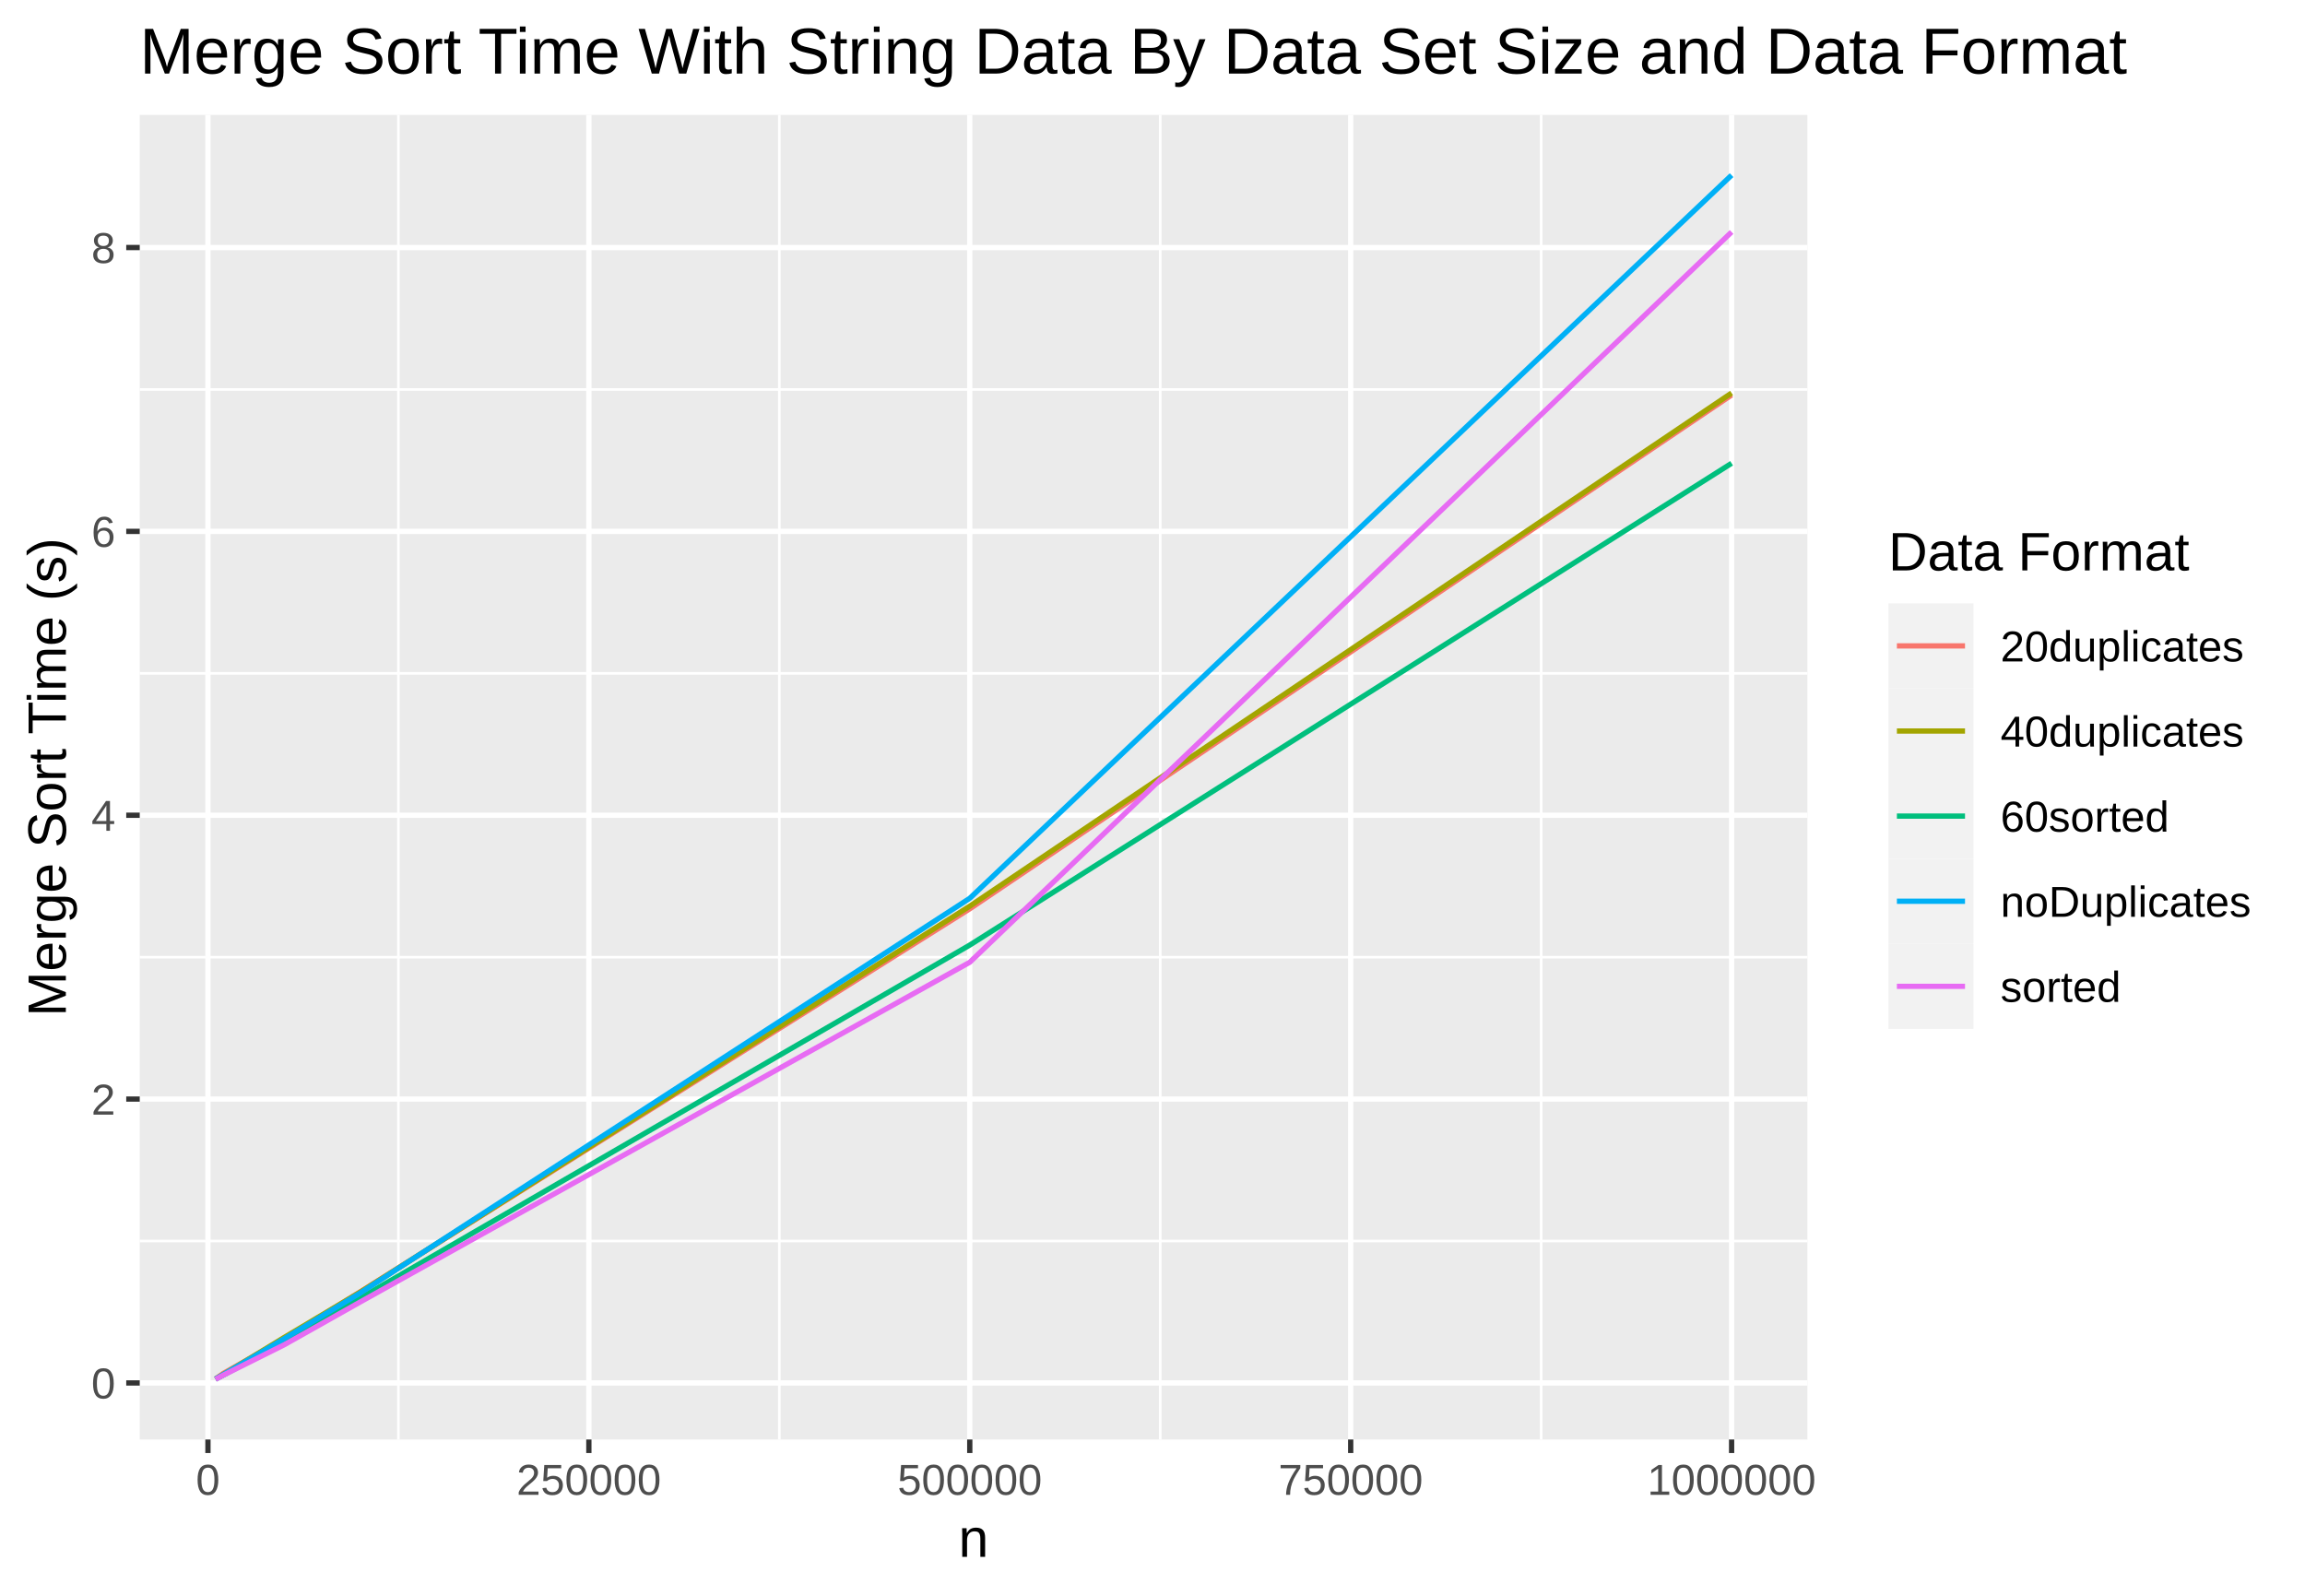
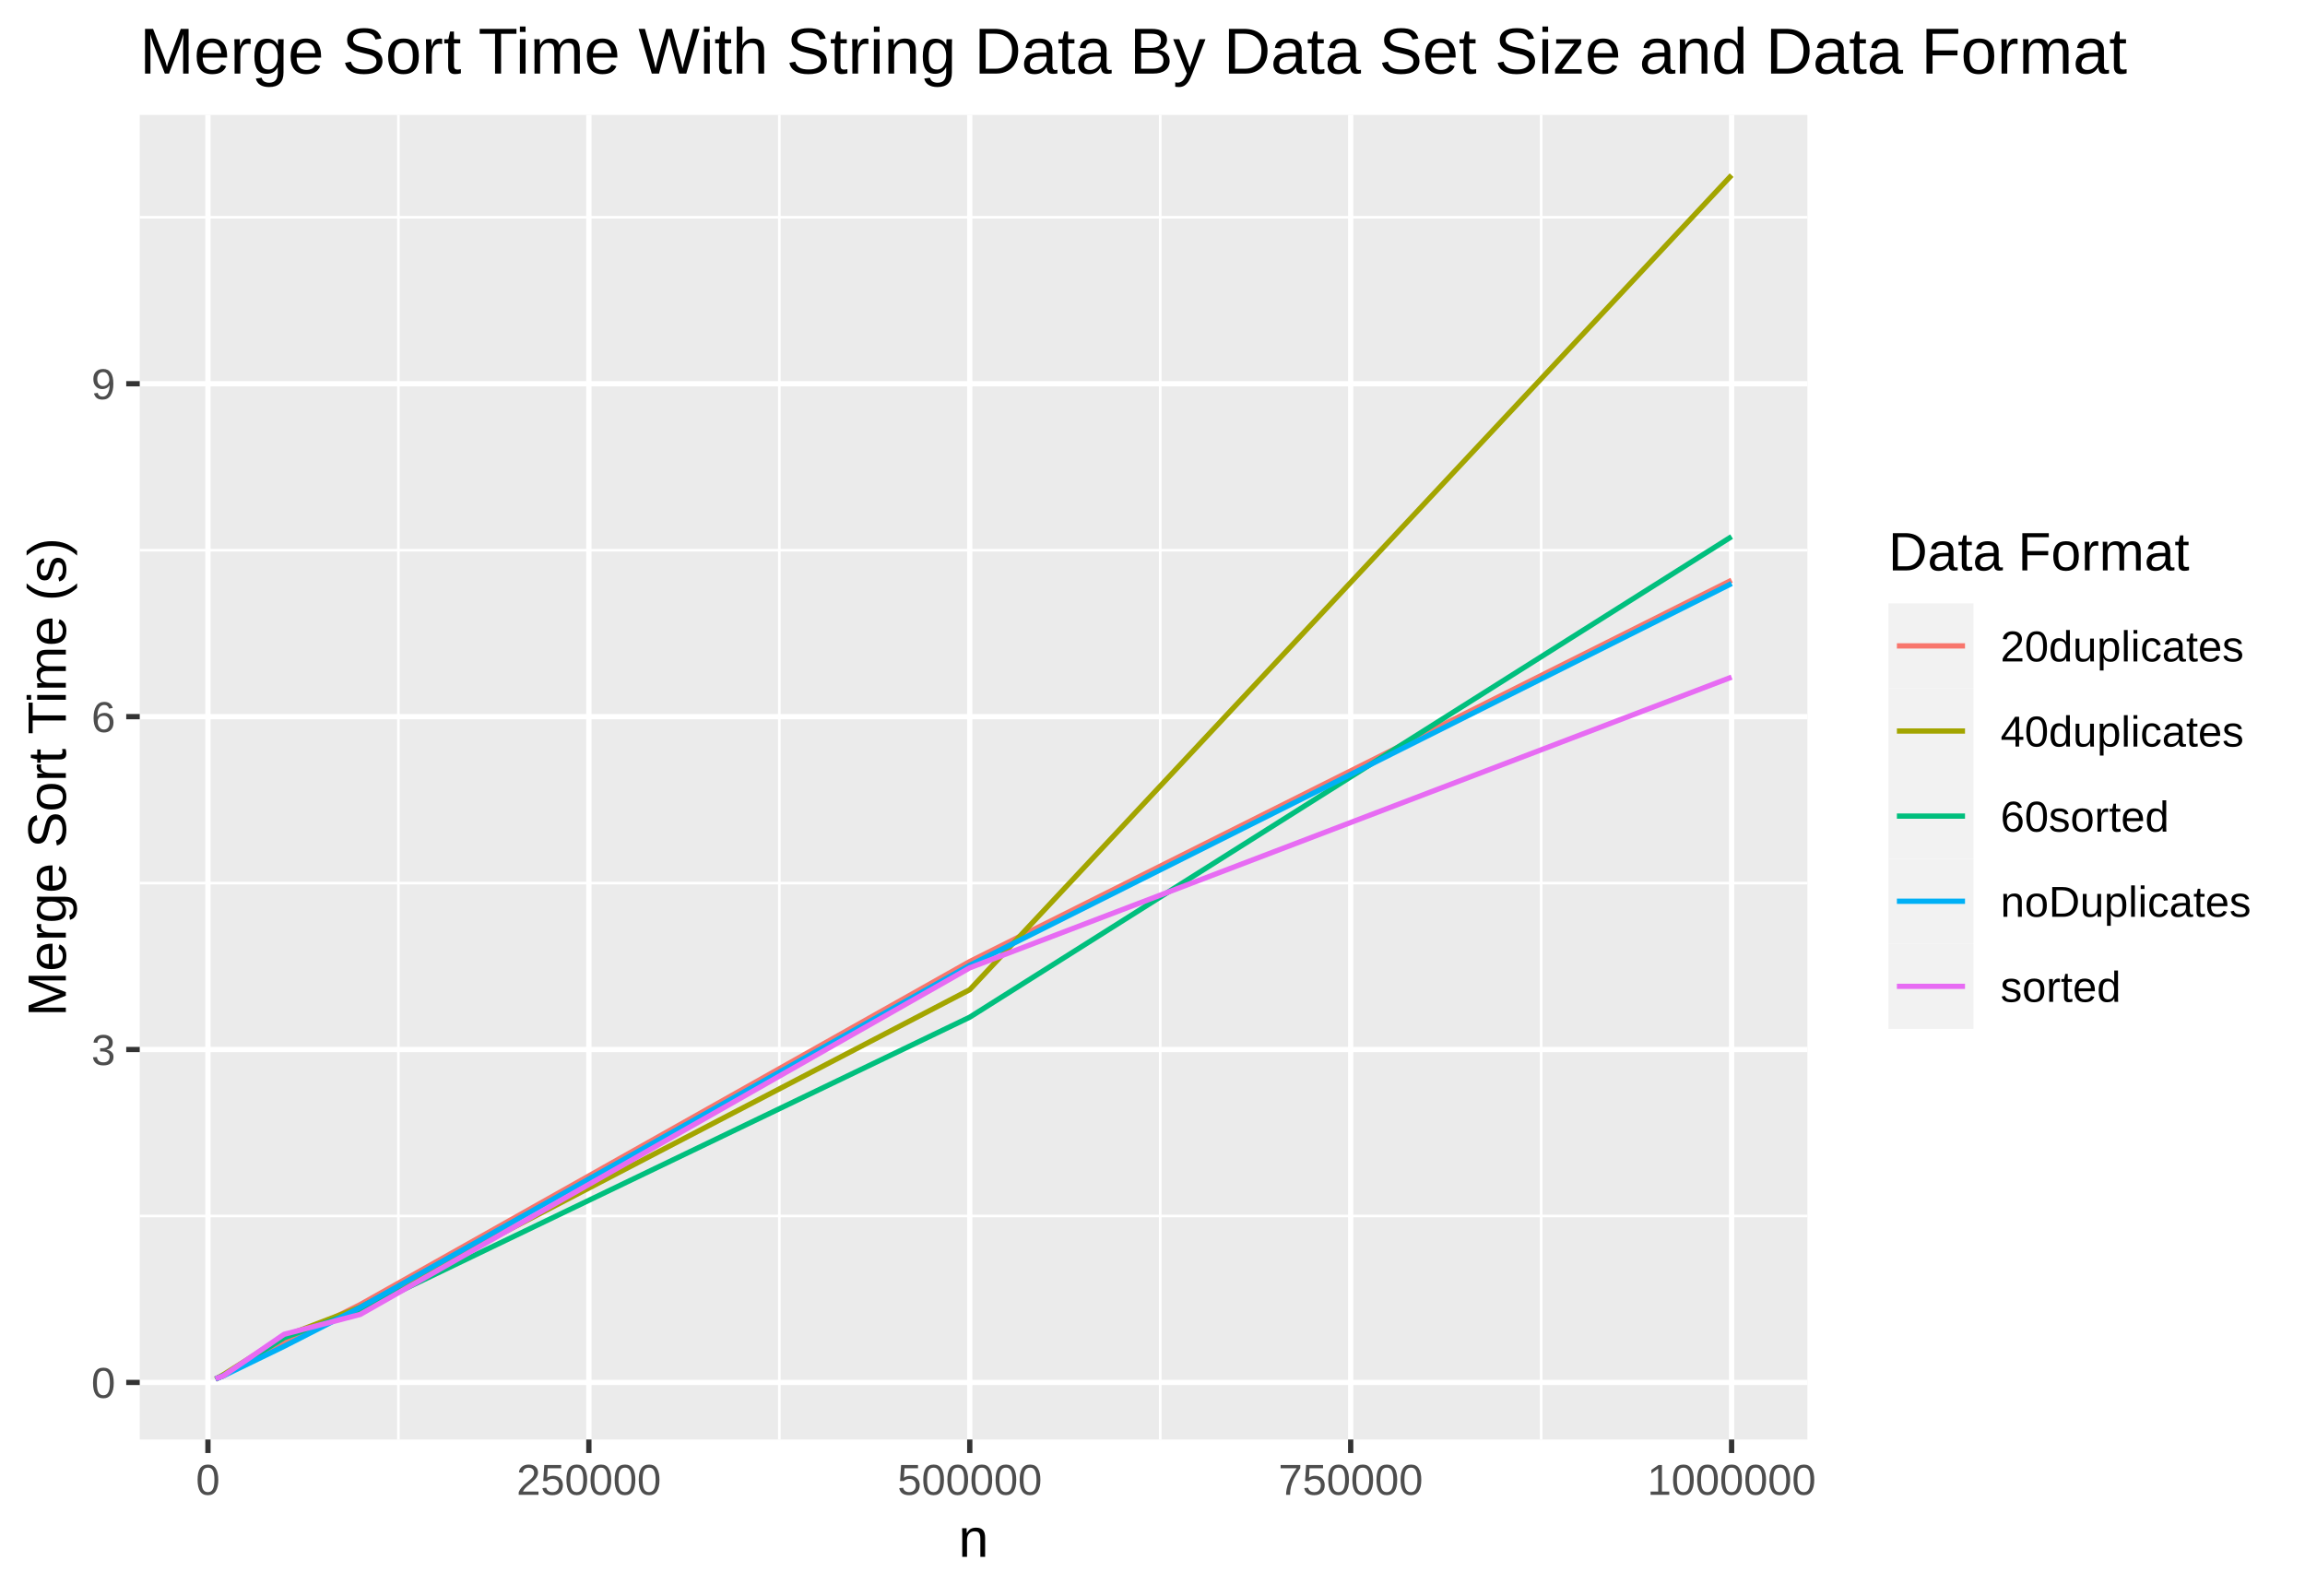
<svg xmlns="http://www.w3.org/2000/svg" class="svglite" width="468.00pt" height="324.00pt" viewBox="0 0 468.00 324.00">
  <defs>
    <style type="text/css">
    .svglite line, .svglite polyline, .svglite polygon, .svglite path, .svglite rect, .svglite circle {
      fill: none;
      stroke: #000000;
      stroke-linecap: round;
      stroke-linejoin: round;
      stroke-miterlimit: 10.00;
    }
    .svglite text {
      white-space: pre;
    }
  </style>
  </defs>
  <rect width="100%" height="100%" style="stroke: none; fill: #FFFFFF;" />
  <defs>
    <clipPath id="cpMC4wMHw0NjguMDB8MC4wMHwzMjQuMDA=">
      <rect x="0.00" y="0.00" width="468.00" height="324.00" />
    </clipPath>
  </defs>
  <g clip-path="url(#cpMC4wMHw0NjguMDB8MC4wMHwzMjQuMDA=)">
    <rect x="0.00" y="0.00" width="468.00" height="324.00" style="stroke-width: 1.07; stroke: #FFFFFF; fill: #FFFFFF;" />
  </g>
  <defs>
    <clipPath id="cpMjguMzd8MzY2Ljk4fDIzLjM0fDI5Mi4yNw==">
      <rect x="28.37" y="23.34" width="338.60" height="268.93" />
    </clipPath>
  </defs>
  <g clip-path="url(#cpMjguMzd8MzY2Ljk4fDIzLjM0fDI5Mi4yNw==)">
    <rect x="28.37" y="23.34" width="338.60" height="268.93" style="stroke-width: 1.07; stroke: none; fill: #EBEBEB;" />
-     <polyline points="28.37,251.97 366.98,251.97 " style="stroke-width: 0.53; stroke: #FFFFFF; stroke-linecap: butt;" />
-     <polyline points="28.37,194.34 366.98,194.34 " style="stroke-width: 0.53; stroke: #FFFFFF; stroke-linecap: butt;" />
-     <polyline points="28.37,136.71 366.98,136.71 " style="stroke-width: 0.53; stroke: #FFFFFF; stroke-linecap: butt;" />
-     <polyline points="28.37,79.07 366.98,79.07 " style="stroke-width: 0.53; stroke: #FFFFFF; stroke-linecap: butt;" />
+     <polyline points="28.37,246.89 366.98,246.89 " style="stroke-width: 0.53; stroke: #FFFFFF; stroke-linecap: butt;" />
+     <polyline points="28.37,179.30 366.98,179.30 " style="stroke-width: 0.53; stroke: #FFFFFF; stroke-linecap: butt;" />
+     <polyline points="28.37,111.71 366.98,111.71 " style="stroke-width: 0.53; stroke: #FFFFFF; stroke-linecap: butt;" />
+     <polyline points="28.37,44.12 366.98,44.12 " style="stroke-width: 0.53; stroke: #FFFFFF; stroke-linecap: butt;" />
    <polyline points="80.89,292.27 80.89,23.34 " style="stroke-width: 0.53; stroke: #FFFFFF; stroke-linecap: butt;" />
    <polyline points="158.23,292.27 158.23,23.34 " style="stroke-width: 0.53; stroke: #FFFFFF; stroke-linecap: butt;" />
    <polyline points="235.57,292.27 235.57,23.34 " style="stroke-width: 0.53; stroke: #FFFFFF; stroke-linecap: butt;" />
    <polyline points="312.91,292.27 312.91,23.34 " style="stroke-width: 0.53; stroke: #FFFFFF; stroke-linecap: butt;" />
-     <polyline points="28.37,280.79 366.98,280.79 " style="stroke-width: 1.07; stroke: #FFFFFF; stroke-linecap: butt;" />
-     <polyline points="28.37,223.15 366.98,223.15 " style="stroke-width: 1.07; stroke: #FFFFFF; stroke-linecap: butt;" />
-     <polyline points="28.37,165.52 366.98,165.52 " style="stroke-width: 1.07; stroke: #FFFFFF; stroke-linecap: butt;" />
-     <polyline points="28.37,107.89 366.98,107.89 " style="stroke-width: 1.07; stroke: #FFFFFF; stroke-linecap: butt;" />
-     <polyline points="28.37,50.26 366.98,50.26 " style="stroke-width: 1.07; stroke: #FFFFFF; stroke-linecap: butt;" />
+     <polyline points="28.37,280.68 366.98,280.68 " style="stroke-width: 1.07; stroke: #FFFFFF; stroke-linecap: butt;" />
+     <polyline points="28.37,213.09 366.98,213.09 " style="stroke-width: 1.07; stroke: #FFFFFF; stroke-linecap: butt;" />
+     <polyline points="28.37,145.50 366.98,145.50 " style="stroke-width: 1.07; stroke: #FFFFFF; stroke-linecap: butt;" />
+     <polyline points="28.37,77.91 366.98,77.91 " style="stroke-width: 1.07; stroke: #FFFFFF; stroke-linecap: butt;" />
    <polyline points="42.22,292.27 42.22,23.34 " style="stroke-width: 1.07; stroke: #FFFFFF; stroke-linecap: butt;" />
    <polyline points="119.56,292.27 119.56,23.34 " style="stroke-width: 1.07; stroke: #FFFFFF; stroke-linecap: butt;" />
    <polyline points="196.90,292.27 196.90,23.34 " style="stroke-width: 1.07; stroke: #FFFFFF; stroke-linecap: butt;" />
    <polyline points="274.24,292.27 274.24,23.34 " style="stroke-width: 1.07; stroke: #FFFFFF; stroke-linecap: butt;" />
    <polyline points="351.58,292.27 351.58,23.34 " style="stroke-width: 1.07; stroke: #FFFFFF; stroke-linecap: butt;" />
-     <polyline points="43.76,279.97 45.31,278.87 57.68,271.86 73.15,262.28 196.90,184.52 351.58,80.20 " style="stroke-width: 1.07; stroke: #F8766D; stroke-linecap: butt;" />
-     <polyline points="43.76,279.99 45.31,279.09 57.68,271.56 73.15,262.34 196.90,183.98 351.58,79.79 " style="stroke-width: 1.07; stroke: #A3A500; stroke-linecap: butt;" />
-     <polyline points="43.76,280.00 45.31,279.21 57.68,272.53 73.15,263.56 196.90,191.88 351.58,94.06 " style="stroke-width: 1.07; stroke: #00BF7D; stroke-linecap: butt;" />
-     <polyline points="43.76,280.00 45.31,279.10 57.68,271.81 73.15,262.51 196.90,182.38 351.58,35.56 " style="stroke-width: 1.07; stroke: #00B0F6; stroke-linecap: butt;" />
-     <polyline points="43.76,280.04 45.31,279.22 57.68,273.05 73.15,264.34 196.90,195.37 351.58,47.10 " style="stroke-width: 1.07; stroke: #E76BF3; stroke-linecap: butt;" />
+     <polyline points="43.76,280.04 45.31,279.21 57.68,272.61 73.15,264.87 196.90,195.22 351.58,117.80 " style="stroke-width: 1.07; stroke: #F8766D; stroke-linecap: butt;" />
+     <polyline points="43.76,280.01 45.31,279.14 57.68,271.32 73.15,265.39 196.90,200.94 351.58,35.56 " style="stroke-width: 1.07; stroke: #A3A500; stroke-linecap: butt;" />
+     <polyline points="43.76,279.92 45.31,279.37 57.68,271.60 73.15,266.02 196.90,206.52 351.58,108.95 " style="stroke-width: 1.07; stroke: #00BF7D; stroke-linecap: butt;" />
+     <polyline points="43.76,279.99 45.31,279.35 57.68,273.35 73.15,265.44 196.90,195.98 351.58,118.48 " style="stroke-width: 1.07; stroke: #00B0F6; stroke-linecap: butt;" />
+     <polyline points="43.76,279.92 45.31,279.37 57.68,270.91 73.15,266.87 196.90,196.50 351.58,137.48 " style="stroke-width: 1.07; stroke: #E76BF3; stroke-linecap: butt;" />
  </g>
  <g clip-path="url(#cpMC4wMHw0NjguMDB8MC4wMHwzMjQuMDA=)">
-     <text x="23.44" y="283.94" text-anchor="end" style="font-size: 8.80px;fill: #4D4D4D; font-family: &quot;Arial&quot;;" textLength="4.90px" lengthAdjust="spacingAndGlyphs">0</text>
-     <text x="23.44" y="226.31" text-anchor="end" style="font-size: 8.80px;fill: #4D4D4D; font-family: &quot;Arial&quot;;" textLength="4.90px" lengthAdjust="spacingAndGlyphs">2</text>
-     <text x="23.44" y="168.68" text-anchor="end" style="font-size: 8.80px;fill: #4D4D4D; font-family: &quot;Arial&quot;;" textLength="4.90px" lengthAdjust="spacingAndGlyphs">4</text>
-     <text x="23.44" y="111.04" text-anchor="end" style="font-size: 8.80px;fill: #4D4D4D; font-family: &quot;Arial&quot;;" textLength="4.90px" lengthAdjust="spacingAndGlyphs">6</text>
-     <text x="23.44" y="53.41" text-anchor="end" style="font-size: 8.80px;fill: #4D4D4D; font-family: &quot;Arial&quot;;" textLength="4.90px" lengthAdjust="spacingAndGlyphs">8</text>
-     <polyline points="25.63,280.79 28.37,280.79 " style="stroke-width: 1.07; stroke: #333333; stroke-linecap: butt;" />
-     <polyline points="25.63,223.15 28.37,223.15 " style="stroke-width: 1.07; stroke: #333333; stroke-linecap: butt;" />
-     <polyline points="25.63,165.52 28.37,165.52 " style="stroke-width: 1.07; stroke: #333333; stroke-linecap: butt;" />
-     <polyline points="25.63,107.89 28.37,107.89 " style="stroke-width: 1.07; stroke: #333333; stroke-linecap: butt;" />
-     <polyline points="25.63,50.26 28.37,50.26 " style="stroke-width: 1.07; stroke: #333333; stroke-linecap: butt;" />
+     <text x="23.44" y="283.83" text-anchor="end" style="font-size: 8.80px;fill: #4D4D4D; font-family: &quot;Arial&quot;;" textLength="4.90px" lengthAdjust="spacingAndGlyphs">0</text>
+     <text x="23.44" y="216.24" text-anchor="end" style="font-size: 8.80px;fill: #4D4D4D; font-family: &quot;Arial&quot;;" textLength="4.90px" lengthAdjust="spacingAndGlyphs">3</text>
+     <text x="23.44" y="148.65" text-anchor="end" style="font-size: 8.80px;fill: #4D4D4D; font-family: &quot;Arial&quot;;" textLength="4.90px" lengthAdjust="spacingAndGlyphs">6</text>
+     <text x="23.44" y="81.06" text-anchor="end" style="font-size: 8.80px;fill: #4D4D4D; font-family: &quot;Arial&quot;;" textLength="4.90px" lengthAdjust="spacingAndGlyphs">9</text>
+     <polyline points="25.63,280.68 28.37,280.68 " style="stroke-width: 1.07; stroke: #333333; stroke-linecap: butt;" />
+     <polyline points="25.63,213.09 28.37,213.09 " style="stroke-width: 1.07; stroke: #333333; stroke-linecap: butt;" />
+     <polyline points="25.63,145.50 28.37,145.50 " style="stroke-width: 1.07; stroke: #333333; stroke-linecap: butt;" />
+     <polyline points="25.63,77.91 28.37,77.91 " style="stroke-width: 1.07; stroke: #333333; stroke-linecap: butt;" />
    <polyline points="42.22,295.01 42.22,292.27 " style="stroke-width: 1.07; stroke: #333333; stroke-linecap: butt;" />
    <polyline points="119.56,295.01 119.56,292.27 " style="stroke-width: 1.07; stroke: #333333; stroke-linecap: butt;" />
    <polyline points="196.90,295.01 196.90,292.27 " style="stroke-width: 1.07; stroke: #333333; stroke-linecap: butt;" />
    <polyline points="274.24,295.01 274.24,292.27 " style="stroke-width: 1.07; stroke: #333333; stroke-linecap: butt;" />
    <polyline points="351.58,295.01 351.58,292.27 " style="stroke-width: 1.07; stroke: #333333; stroke-linecap: butt;" />
    <text x="42.22" y="303.50" text-anchor="middle" style="font-size: 8.80px;fill: #4D4D4D; font-family: &quot;Arial&quot;;" textLength="4.90px" lengthAdjust="spacingAndGlyphs">0</text>
    <text x="119.56" y="303.50" text-anchor="middle" style="font-size: 8.80px;fill: #4D4D4D; font-family: &quot;Arial&quot;;" textLength="29.38px" lengthAdjust="spacingAndGlyphs">250000</text>
    <text x="196.90" y="303.50" text-anchor="middle" style="font-size: 8.80px;fill: #4D4D4D; font-family: &quot;Arial&quot;;" textLength="29.38px" lengthAdjust="spacingAndGlyphs">500000</text>
    <text x="274.24" y="303.50" text-anchor="middle" style="font-size: 8.80px;fill: #4D4D4D; font-family: &quot;Arial&quot;;" textLength="29.38px" lengthAdjust="spacingAndGlyphs">750000</text>
    <text x="351.58" y="303.50" text-anchor="middle" style="font-size: 8.80px;fill: #4D4D4D; font-family: &quot;Arial&quot;;" textLength="34.27px" lengthAdjust="spacingAndGlyphs">1000000</text>
    <text x="197.67" y="316.09" text-anchor="middle" style="font-size: 11.00px; font-family: &quot;Arial&quot;;" textLength="6.12px" lengthAdjust="spacingAndGlyphs">n</text>
    <text transform="translate(13.37,157.80) rotate(-90)" text-anchor="middle" style="font-size: 11.00px; font-family: &quot;Arial&quot;;" textLength="97.80px" lengthAdjust="spacingAndGlyphs">Merge Sort Time (s)</text>
    <rect x="377.93" y="101.22" width="84.59" height="113.16" style="stroke-width: 1.07; stroke: none; fill: #FFFFFF;" />
    <text x="383.41" y="115.81" style="font-size: 11.00px; font-family: &quot;Arial&quot;;" textLength="61.13px" lengthAdjust="spacingAndGlyphs">Data Format</text>
    <rect x="383.41" y="122.50" width="17.28" height="17.28" style="stroke-width: 1.07; stroke: none; fill: #F2F2F2;" />
    <line x1="385.14" y1="131.14" x2="398.97" y2="131.14" style="stroke-width: 1.07; stroke: #F8766D; stroke-linecap: butt;" />
    <rect x="383.41" y="139.78" width="17.28" height="17.28" style="stroke-width: 1.07; stroke: none; fill: #F2F2F2;" />
    <line x1="385.14" y1="148.42" x2="398.97" y2="148.42" style="stroke-width: 1.07; stroke: #A3A500; stroke-linecap: butt;" />
    <rect x="383.41" y="157.06" width="17.28" height="17.28" style="stroke-width: 1.07; stroke: none; fill: #F2F2F2;" />
    <line x1="385.14" y1="165.70" x2="398.97" y2="165.70" style="stroke-width: 1.07; stroke: #00BF7D; stroke-linecap: butt;" />
    <rect x="383.41" y="174.34" width="17.28" height="17.28" style="stroke-width: 1.07; stroke: none; fill: #F2F2F2;" />
    <line x1="385.14" y1="182.98" x2="398.97" y2="182.98" style="stroke-width: 1.07; stroke: #00B0F6; stroke-linecap: butt;" />
    <rect x="383.41" y="191.62" width="17.28" height="17.28" style="stroke-width: 1.07; stroke: none; fill: #F2F2F2;" />
    <line x1="385.14" y1="200.26" x2="398.97" y2="200.26" style="stroke-width: 1.07; stroke: #E76BF3; stroke-linecap: butt;" />
    <text x="406.17" y="134.30" style="font-size: 8.80px; font-family: &quot;Arial&quot;;" textLength="49.41px" lengthAdjust="spacingAndGlyphs">20duplicates</text>
    <text x="406.17" y="151.58" style="font-size: 8.80px; font-family: &quot;Arial&quot;;" textLength="49.41px" lengthAdjust="spacingAndGlyphs">40duplicates</text>
    <text x="406.17" y="168.86" style="font-size: 8.80px; font-family: &quot;Arial&quot;;" textLength="34.25px" lengthAdjust="spacingAndGlyphs">60sorted</text>
    <text x="406.17" y="186.14" style="font-size: 8.80px; font-family: &quot;Arial&quot;;" textLength="50.87px" lengthAdjust="spacingAndGlyphs">noDuplicates</text>
    <text x="406.17" y="203.42" style="font-size: 8.80px; font-family: &quot;Arial&quot;;" textLength="24.46px" lengthAdjust="spacingAndGlyphs">sorted</text>
    <text x="28.37" y="14.94" style="font-size: 13.20px; font-family: &quot;Arial&quot;;" textLength="403.94px" lengthAdjust="spacingAndGlyphs">Merge Sort Time With String Data By Data Set Size and Data Format</text>
  </g>
</svg>
